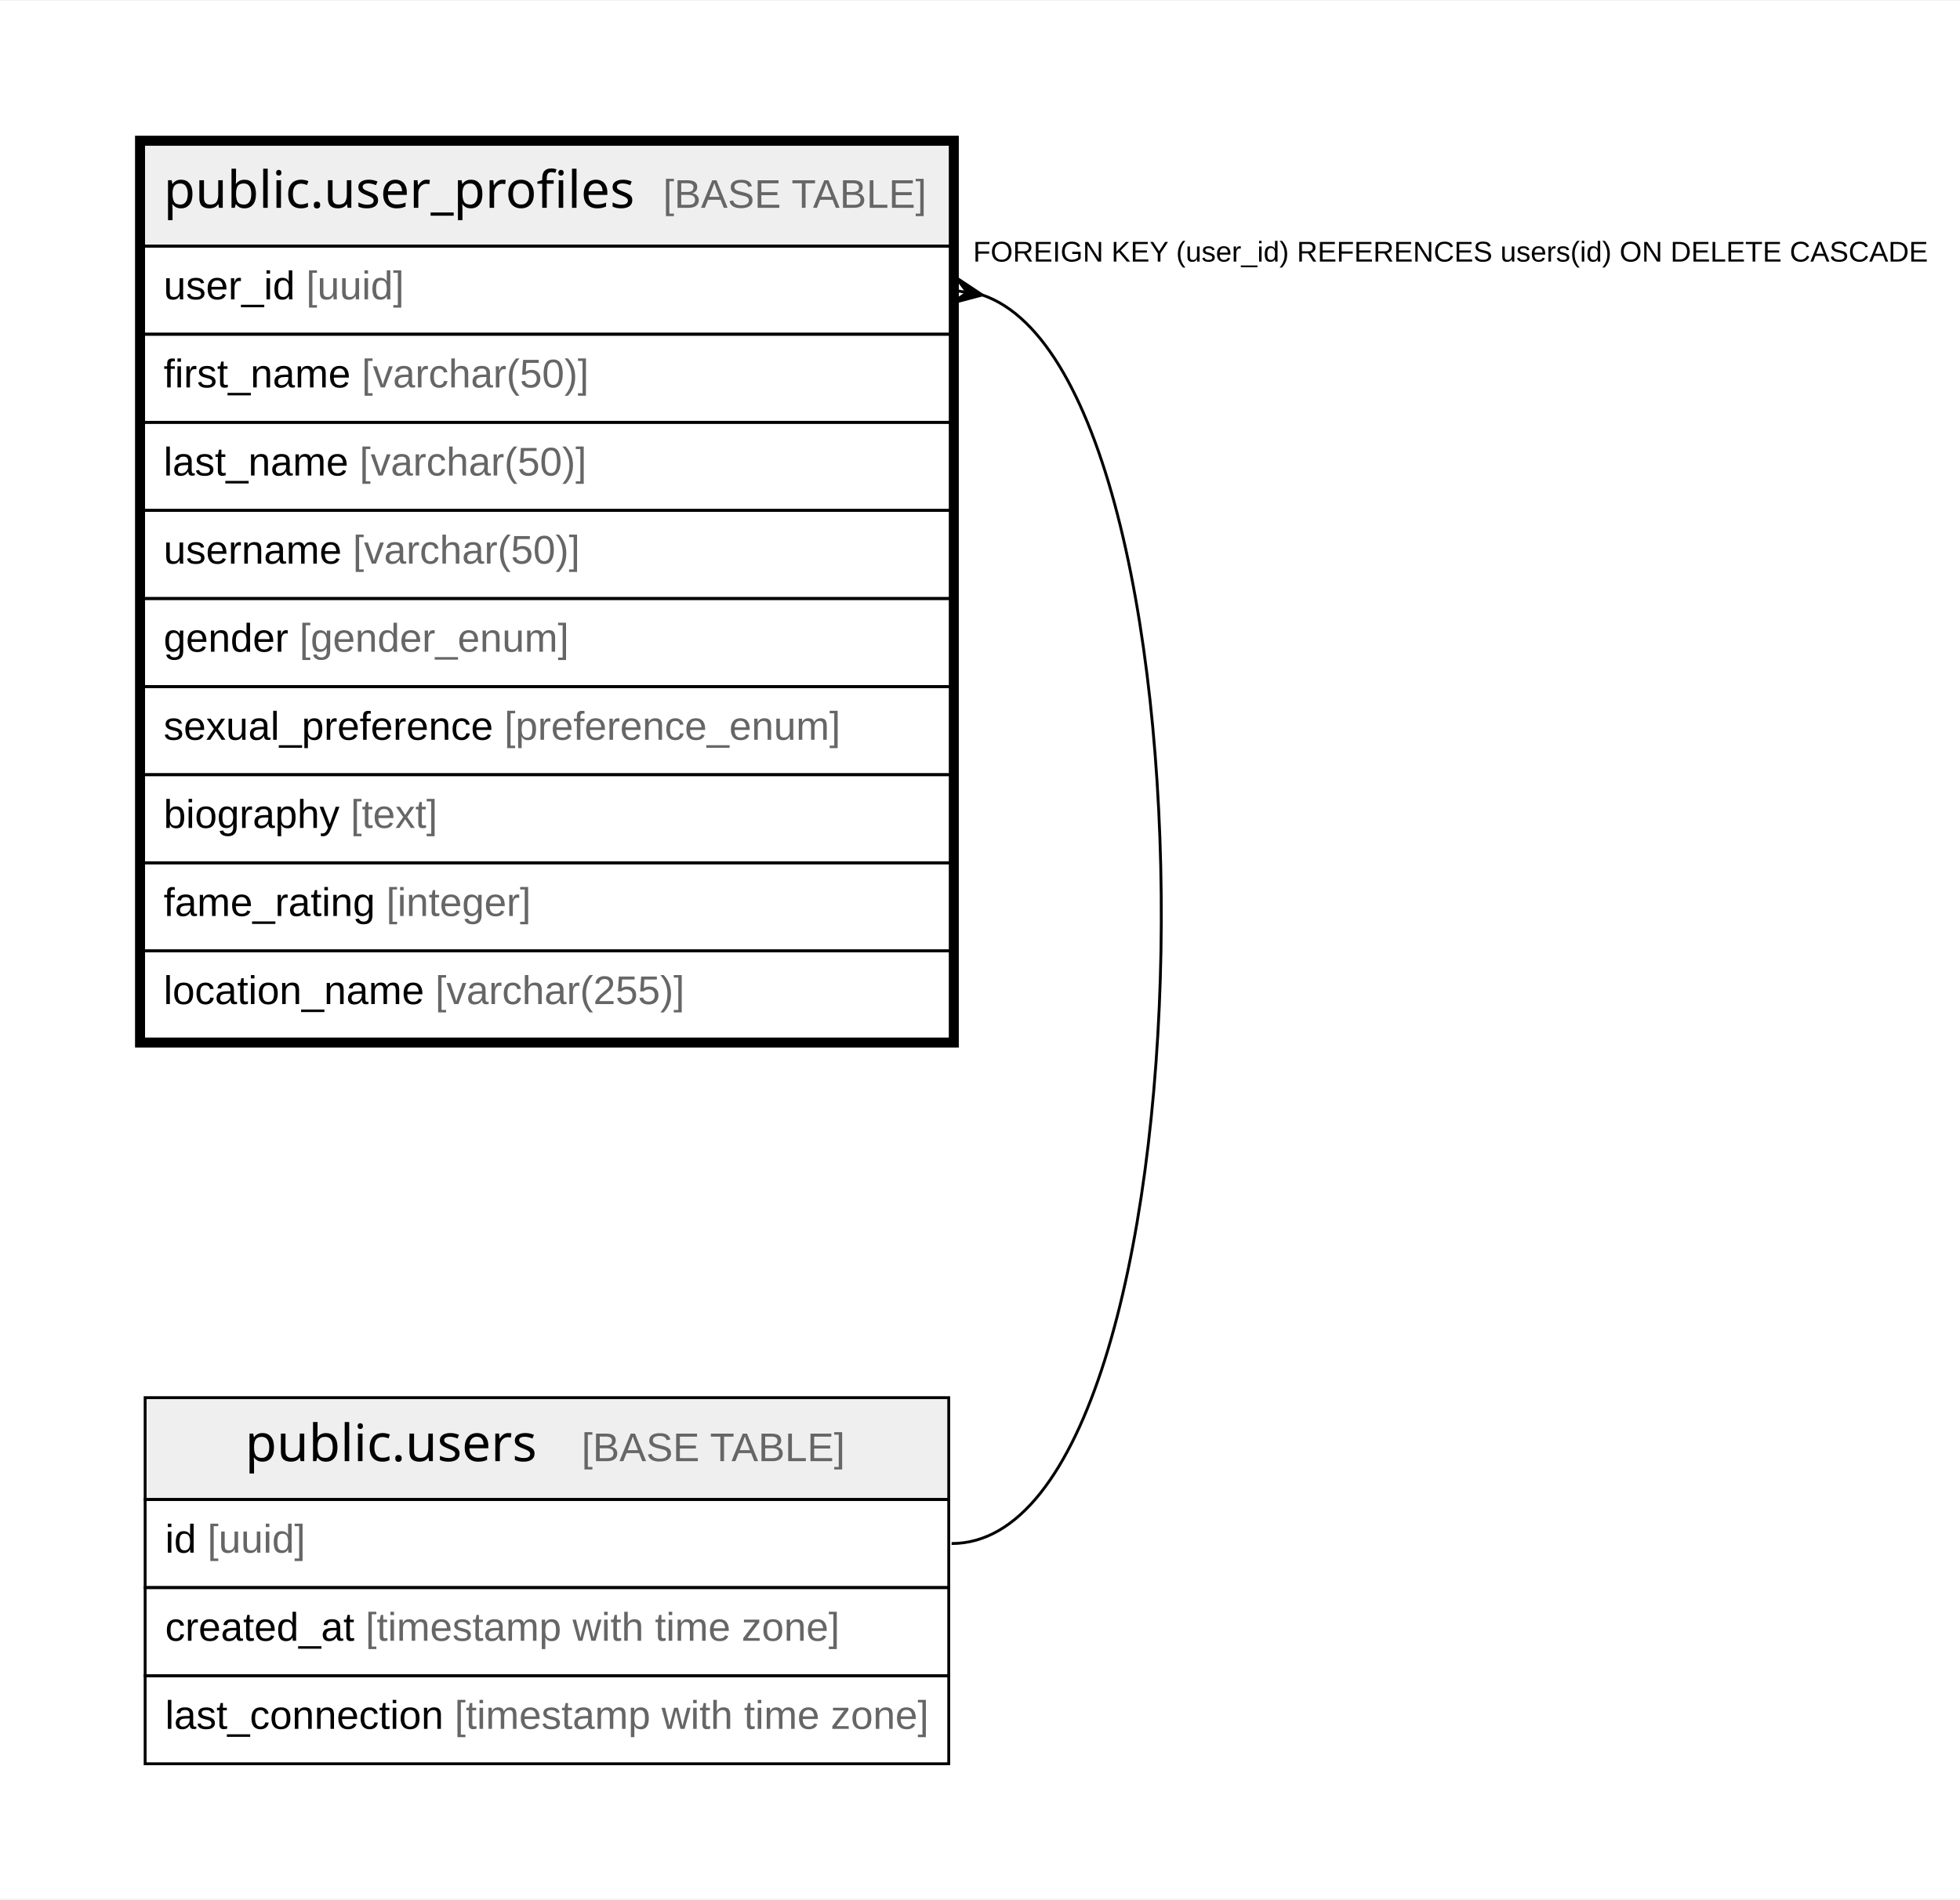
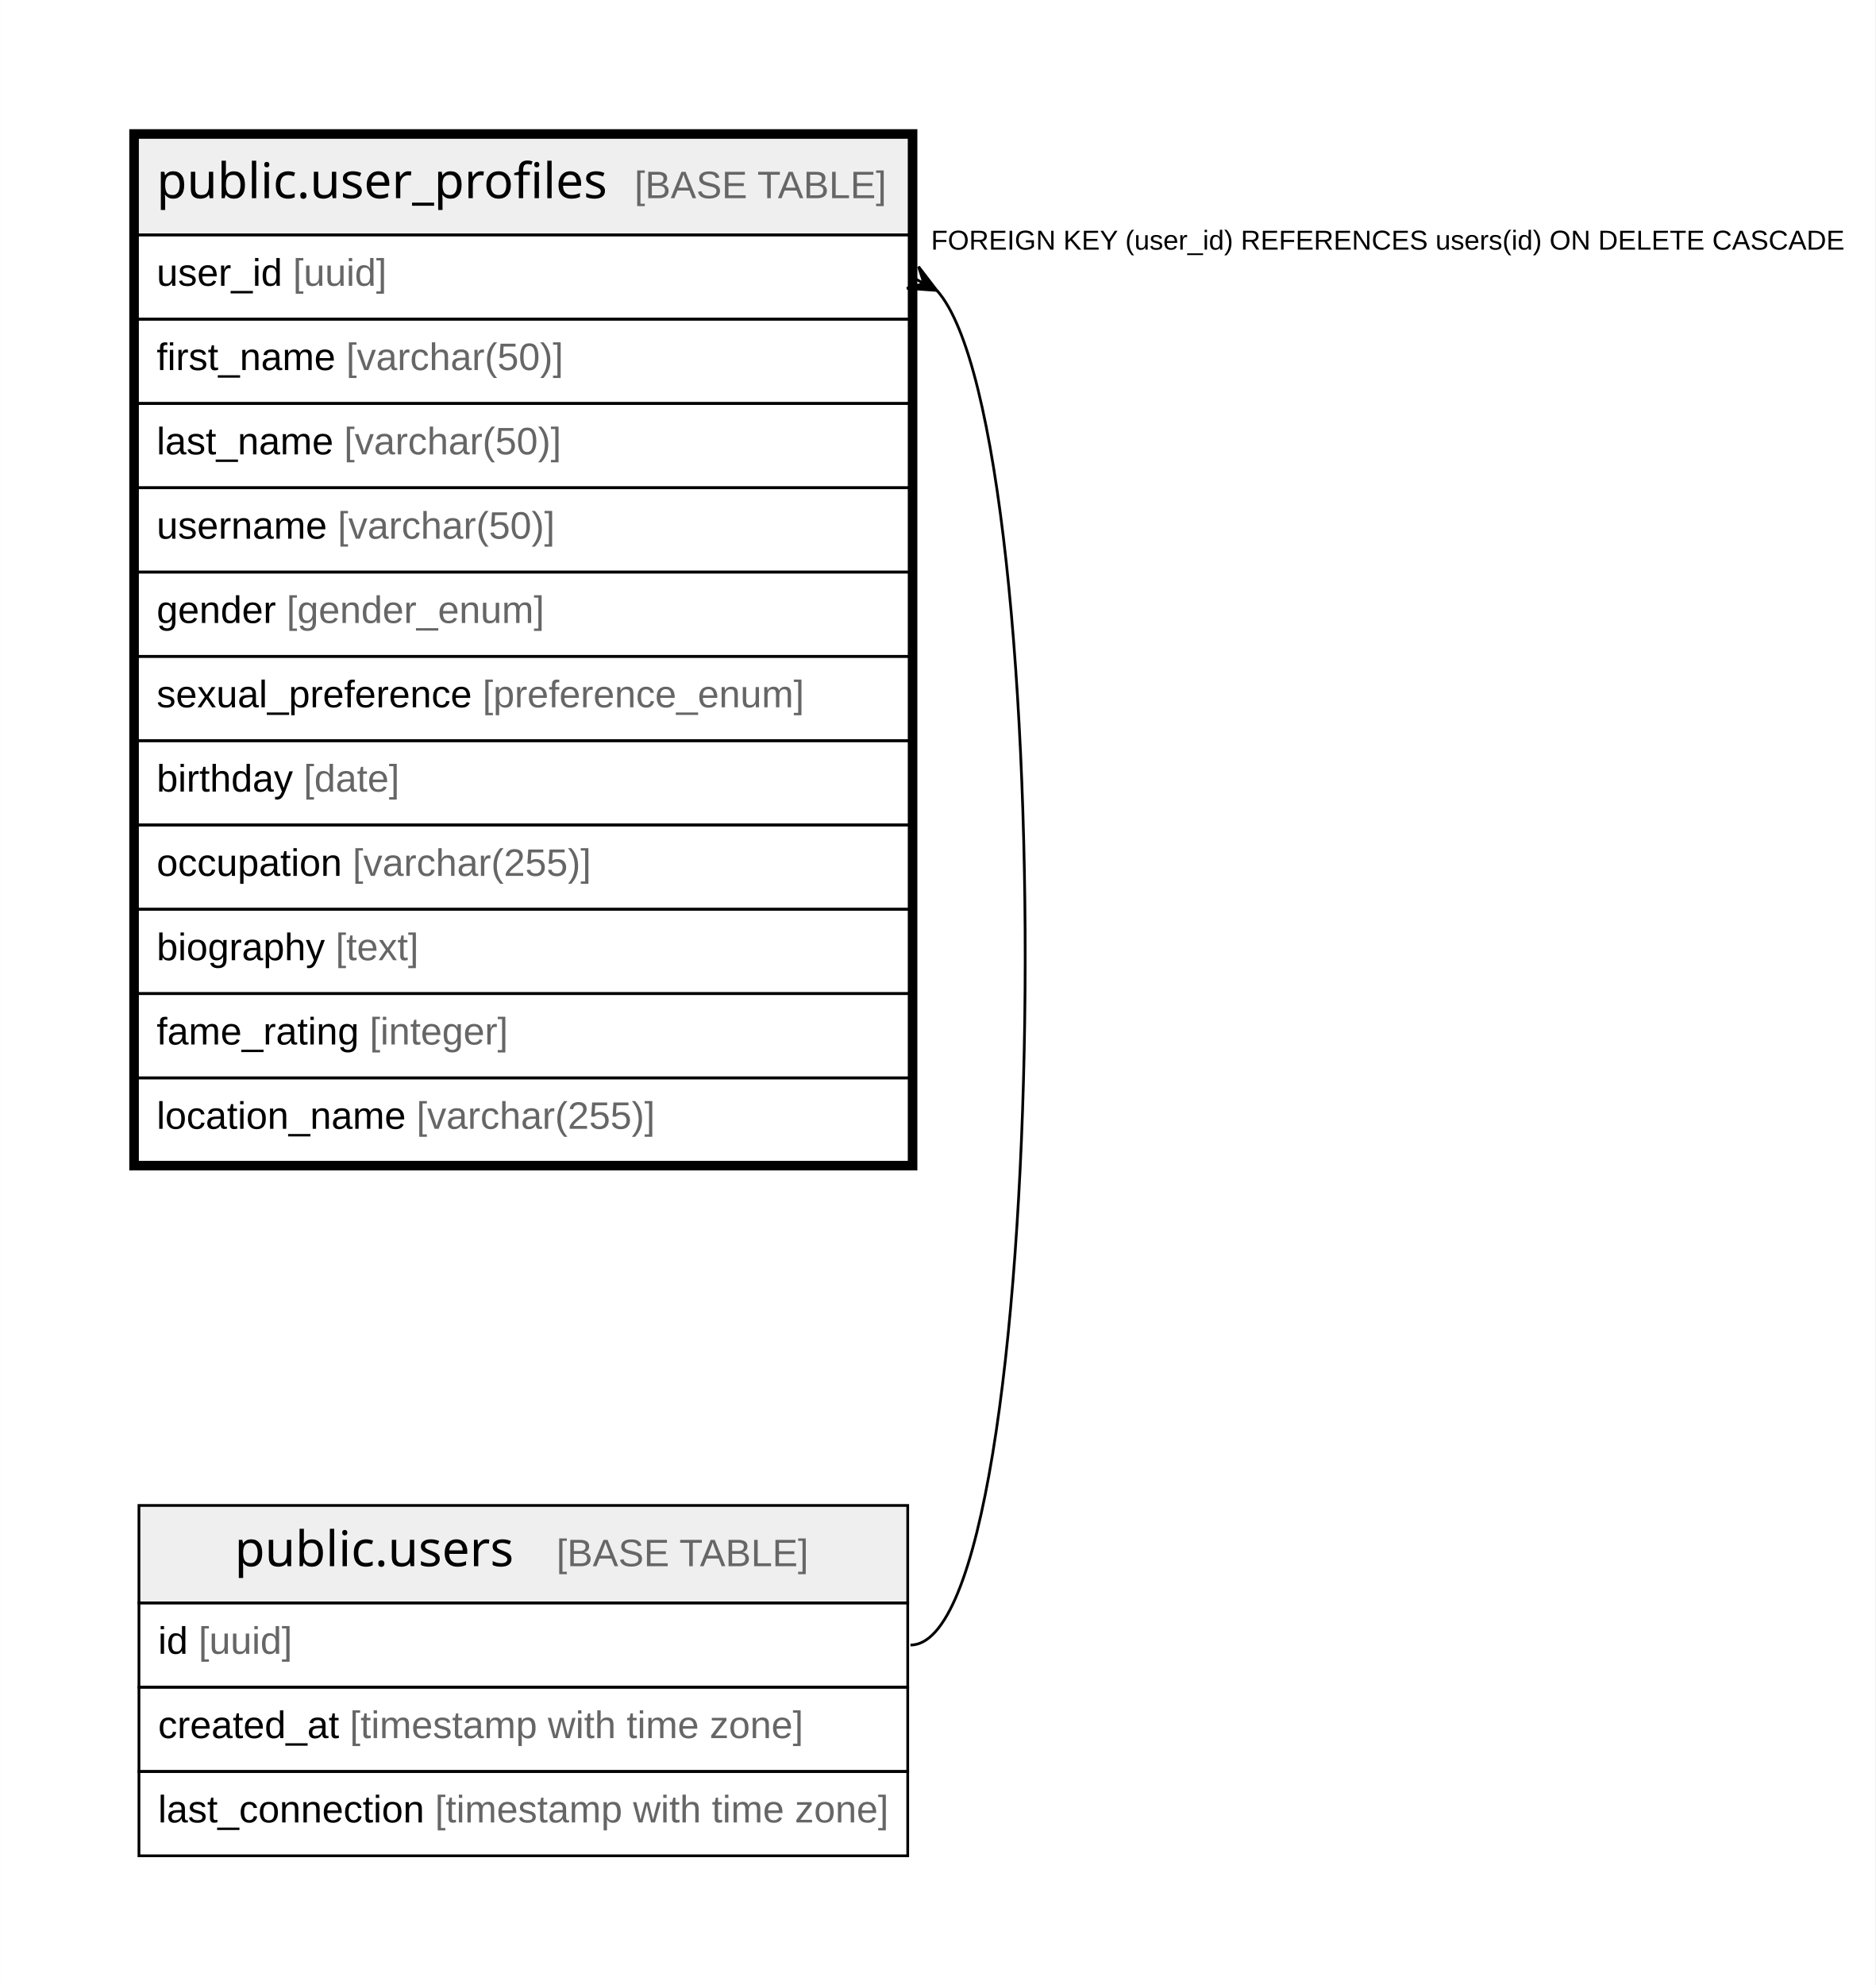
- <svg xmlns="http://www.w3.org/2000/svg" width="685pt" height="664pt" viewBox="0.00 0.00 685.11 663.60">
-   <g id="graph0" class="graph" transform="scale(1 1) rotate(0) translate(4 659.6)">
-     <polygon fill="white" stroke="none" points="-4,4 -4,-659.6 681.11,-659.6 681.11,4 -4,4" />
+ <svg xmlns="http://www.w3.org/2000/svg" width="685pt" height="725pt" viewBox="0.00 0.00 685.11 725.20">
+   <g id="graph0" class="graph" transform="scale(1 1) rotate(0) translate(4 721.2)">
+     <polygon fill="white" stroke="none" points="-4,4 -4,-721.2 681.11,-721.2 681.11,4 -4,4" />
    <g id="node1" class="node">
-       <polygon fill="#efefef" stroke="none" points="46.2,-573.8 46.2,-609.4 328.15,-609.4 328.15,-573.8 46.2,-573.8" />
-       <polygon fill="none" stroke="black" points="46.2,-573.8 46.2,-609.4 328.15,-609.4 328.15,-573.8 46.2,-573.8" />
-       <text text-anchor="start" x="53.2" y="-587.2" font-family="Arial Bold" font-size="18.00">public.user_profiles</text>
-       <text text-anchor="start" x="196.66" y="-587.2" font-family="Arial" font-size="14.00">    </text>
-       <text text-anchor="start" x="227.78" y="-587.2" font-family="Arial" font-size="14.00" fill="#666666">[BASE TABLE]</text>
+       <polygon fill="#efefef" stroke="none" points="46.2,-635.4 46.2,-671 328.15,-671 328.15,-635.4 46.2,-635.4" />
+       <polygon fill="none" stroke="black" points="46.2,-635.4 46.2,-671 328.15,-671 328.15,-635.4 46.2,-635.4" />
+       <text text-anchor="start" x="53.2" y="-648.8" font-family="Arial Bold" font-size="18.00">public.user_profiles</text>
+       <text text-anchor="start" x="196.66" y="-648.8" font-family="Arial" font-size="14.00">    </text>
+       <text text-anchor="start" x="227.78" y="-648.8" font-family="Arial" font-size="14.00" fill="#666666">[BASE TABLE]</text>
+       <polygon fill="none" stroke="black" points="46.2,-604.6 46.2,-635.4 328.15,-635.4 328.15,-604.6 46.2,-604.6" />
+       <text text-anchor="start" x="53.2" y="-616.8" font-family="Arial" font-size="14.00">user_id </text>
+       <text text-anchor="start" x="103.01" y="-616.8" font-family="Arial" font-size="14.00" fill="#666666">[uuid]</text>
+       <polygon fill="none" stroke="black" points="46.2,-573.8 46.2,-604.6 328.15,-604.6 328.15,-573.8 46.2,-573.8" />
+       <text text-anchor="start" x="53.2" y="-586" font-family="Arial" font-size="14.00">first_name </text>
+       <text text-anchor="start" x="122.45" y="-586" font-family="Arial" font-size="14.00" fill="#666666">[varchar(50)]</text>
      <polygon fill="none" stroke="black" points="46.2,-543 46.2,-573.8 328.15,-573.8 328.15,-543 46.2,-543" />
-       <text text-anchor="start" x="53.2" y="-555.2" font-family="Arial" font-size="14.00">user_id </text>
-       <text text-anchor="start" x="103.01" y="-555.2" font-family="Arial" font-size="14.00" fill="#666666">[uuid]</text>
+       <text text-anchor="start" x="53.2" y="-555.2" font-family="Arial" font-size="14.00">last_name </text>
+       <text text-anchor="start" x="121.68" y="-555.2" font-family="Arial" font-size="14.00" fill="#666666">[varchar(50)]</text>
      <polygon fill="none" stroke="black" points="46.2,-512.2 46.2,-543 328.15,-543 328.15,-512.2 46.2,-512.2" />
-       <text text-anchor="start" x="53.2" y="-524.4" font-family="Arial" font-size="14.00">first_name </text>
-       <text text-anchor="start" x="122.45" y="-524.4" font-family="Arial" font-size="14.00" fill="#666666">[varchar(50)]</text>
+       <text text-anchor="start" x="53.2" y="-524.4" font-family="Arial" font-size="14.00">username </text>
+       <text text-anchor="start" x="119.34" y="-524.4" font-family="Arial" font-size="14.00" fill="#666666">[varchar(50)]</text>
      <polygon fill="none" stroke="black" points="46.2,-481.4 46.2,-512.2 328.15,-512.2 328.15,-481.4 46.2,-481.4" />
-       <text text-anchor="start" x="53.2" y="-493.6" font-family="Arial" font-size="14.00">last_name </text>
-       <text text-anchor="start" x="121.68" y="-493.6" font-family="Arial" font-size="14.00" fill="#666666">[varchar(50)]</text>
+       <text text-anchor="start" x="53.2" y="-493.6" font-family="Arial" font-size="14.00">gender </text>
+       <text text-anchor="start" x="100.68" y="-493.6" font-family="Arial" font-size="14.00" fill="#666666">[gender_enum]</text>
      <polygon fill="none" stroke="black" points="46.2,-450.6 46.2,-481.4 328.15,-481.4 328.15,-450.6 46.2,-450.6" />
-       <text text-anchor="start" x="53.2" y="-462.8" font-family="Arial" font-size="14.00">username </text>
-       <text text-anchor="start" x="119.34" y="-462.8" font-family="Arial" font-size="14.00" fill="#666666">[varchar(50)]</text>
+       <text text-anchor="start" x="53.2" y="-462.8" font-family="Arial" font-size="14.00">sexual_preference </text>
+       <text text-anchor="start" x="172.28" y="-462.8" font-family="Arial" font-size="14.00" fill="#666666">[preference_enum]</text>
      <polygon fill="none" stroke="black" points="46.2,-419.8 46.2,-450.6 328.15,-450.6 328.15,-419.8 46.2,-419.8" />
-       <text text-anchor="start" x="53.2" y="-432" font-family="Arial" font-size="14.00">gender </text>
-       <text text-anchor="start" x="100.68" y="-432" font-family="Arial" font-size="14.00" fill="#666666">[gender_enum]</text>
+       <text text-anchor="start" x="53.2" y="-432" font-family="Arial" font-size="14.00">birthday </text>
+       <text text-anchor="start" x="106.9" y="-432" font-family="Arial" font-size="14.00" fill="#666666">[date]</text>
      <polygon fill="none" stroke="black" points="46.2,-389 46.2,-419.8 328.15,-419.8 328.15,-389 46.2,-389" />
-       <text text-anchor="start" x="53.2" y="-401.2" font-family="Arial" font-size="14.00">sexual_preference </text>
-       <text text-anchor="start" x="172.28" y="-401.2" font-family="Arial" font-size="14.00" fill="#666666">[preference_enum]</text>
+       <text text-anchor="start" x="53.2" y="-401.2" font-family="Arial" font-size="14.00">occupation </text>
+       <text text-anchor="start" x="124.81" y="-401.2" font-family="Arial" font-size="14.00" fill="#666666">[varchar(255)]</text>
      <polygon fill="none" stroke="black" points="46.2,-358.2 46.2,-389 328.15,-389 328.15,-358.2 46.2,-358.2" />
      <text text-anchor="start" x="53.2" y="-370.4" font-family="Arial" font-size="14.00">biography </text>
      <text text-anchor="start" x="118.58" y="-370.4" font-family="Arial" font-size="14.00" fill="#666666">[text]</text>
      <polygon fill="none" stroke="black" points="46.2,-327.4 46.2,-358.2 328.15,-358.2 328.15,-327.4 46.2,-327.4" />
      <text text-anchor="start" x="53.2" y="-339.6" font-family="Arial" font-size="14.00">fame_rating </text>
      <text text-anchor="start" x="131.02" y="-339.6" font-family="Arial" font-size="14.00" fill="#666666">[integer]</text>
      <polygon fill="none" stroke="black" points="46.2,-296.6 46.2,-327.4 328.15,-327.4 328.15,-296.6 46.2,-296.6" />
      <text text-anchor="start" x="53.2" y="-308.8" font-family="Arial" font-size="14.00">location_name </text>
      <text text-anchor="start" x="148.15" y="-308.8" font-family="Arial" font-size="14.00" fill="#666666">[varchar(255)]</text>
-       <polygon fill="none" stroke="black" stroke-width="3" points="44.7,-295.1 44.7,-610.9 329.65,-610.9 329.65,-295.1 44.7,-295.1" />
+       <polygon fill="none" stroke="black" stroke-width="3" points="44.7,-295.1 44.7,-672.5 329.65,-672.5 329.65,-295.1 44.7,-295.1" />
    </g>
    <g id="node2" class="node">
      <polygon fill="#efefef" stroke="none" points="46.73,-135.6 46.73,-171.2 327.63,-171.2 327.63,-135.6 46.73,-135.6" />
      <polygon fill="none" stroke="black" points="46.73,-135.6 46.73,-171.2 327.63,-171.2 327.63,-135.6 46.73,-135.6" />
      <text text-anchor="start" x="81.69" y="-149" font-family="Arial Bold" font-size="18.00">public.users</text>
      <text text-anchor="start" x="168.17" y="-149" font-family="Arial" font-size="14.00">    </text>
      <text text-anchor="start" x="199.29" y="-149" font-family="Arial" font-size="14.00" fill="#666666">[BASE TABLE]</text>
      <polygon fill="none" stroke="black" points="46.73,-104.8 46.73,-135.6 327.63,-135.6 327.63,-104.8 46.73,-104.8" />
      <text text-anchor="start" x="53.73" y="-117" font-family="Arial" font-size="14.00">id </text>
      <text text-anchor="start" x="68.51" y="-117" font-family="Arial" font-size="14.00" fill="#666666">[uuid]</text>
      <polygon fill="none" stroke="black" points="46.73,-74 46.73,-104.8 327.63,-104.8 327.63,-74 46.73,-74" />
      <text text-anchor="start" x="53.73" y="-86.2" font-family="Arial" font-size="14.00">created_at </text>
      <text text-anchor="start" x="123.77" y="-86.2" font-family="Arial" font-size="14.00" fill="#666666">[timestamp with time zone]</text>
      <polygon fill="none" stroke="black" points="46.73,-43.2 46.73,-74 327.63,-74 327.63,-43.2 46.73,-43.2" />
      <text text-anchor="start" x="53.73" y="-55.4" font-family="Arial" font-size="14.00">last_connection </text>
      <text text-anchor="start" x="154.9" y="-55.4" font-family="Arial" font-size="14.00" fill="#666666">[timestamp with time zone]</text>
    </g>
    <g id="edge1" class="edge">
-       <path fill="none" stroke="black" d="M339.33,-556.73C426.37,-527.31 422.49,-120.2 328.63,-120.2" />
-       <polygon fill="black" stroke="black" points="339.35,-556.72 328.75,-553.91 334.09,-557.59 329.81,-558.29 329.81,-558.29 329.81,-558.29 334.09,-557.59 330.21,-562.79 339.35,-556.72" />
-       <text text-anchor="start" x="336.15" y="-568.4" font-family="Arial" font-size="10.00">FOREIGN KEY (user_id) REFERENCES users(id) ON DELETE CASCADE</text>
+       <path fill="none" stroke="black" d="M338.34,-615.05C384.44,-563.15 380.91,-120.2 328.63,-120.2" />
+       <polygon fill="black" stroke="black" points="338.25,-615.1 327.31,-615.88 333.56,-617.63 329.74,-619.68 329.74,-619.68 329.74,-619.68 333.56,-617.63 331.58,-623.8 338.25,-615.1" />
+       <text text-anchor="start" x="336.15" y="-630" font-family="Arial" font-size="10.00">FOREIGN KEY (user_id) REFERENCES users(id) ON DELETE CASCADE</text>
    </g>
  </g>
</svg>
